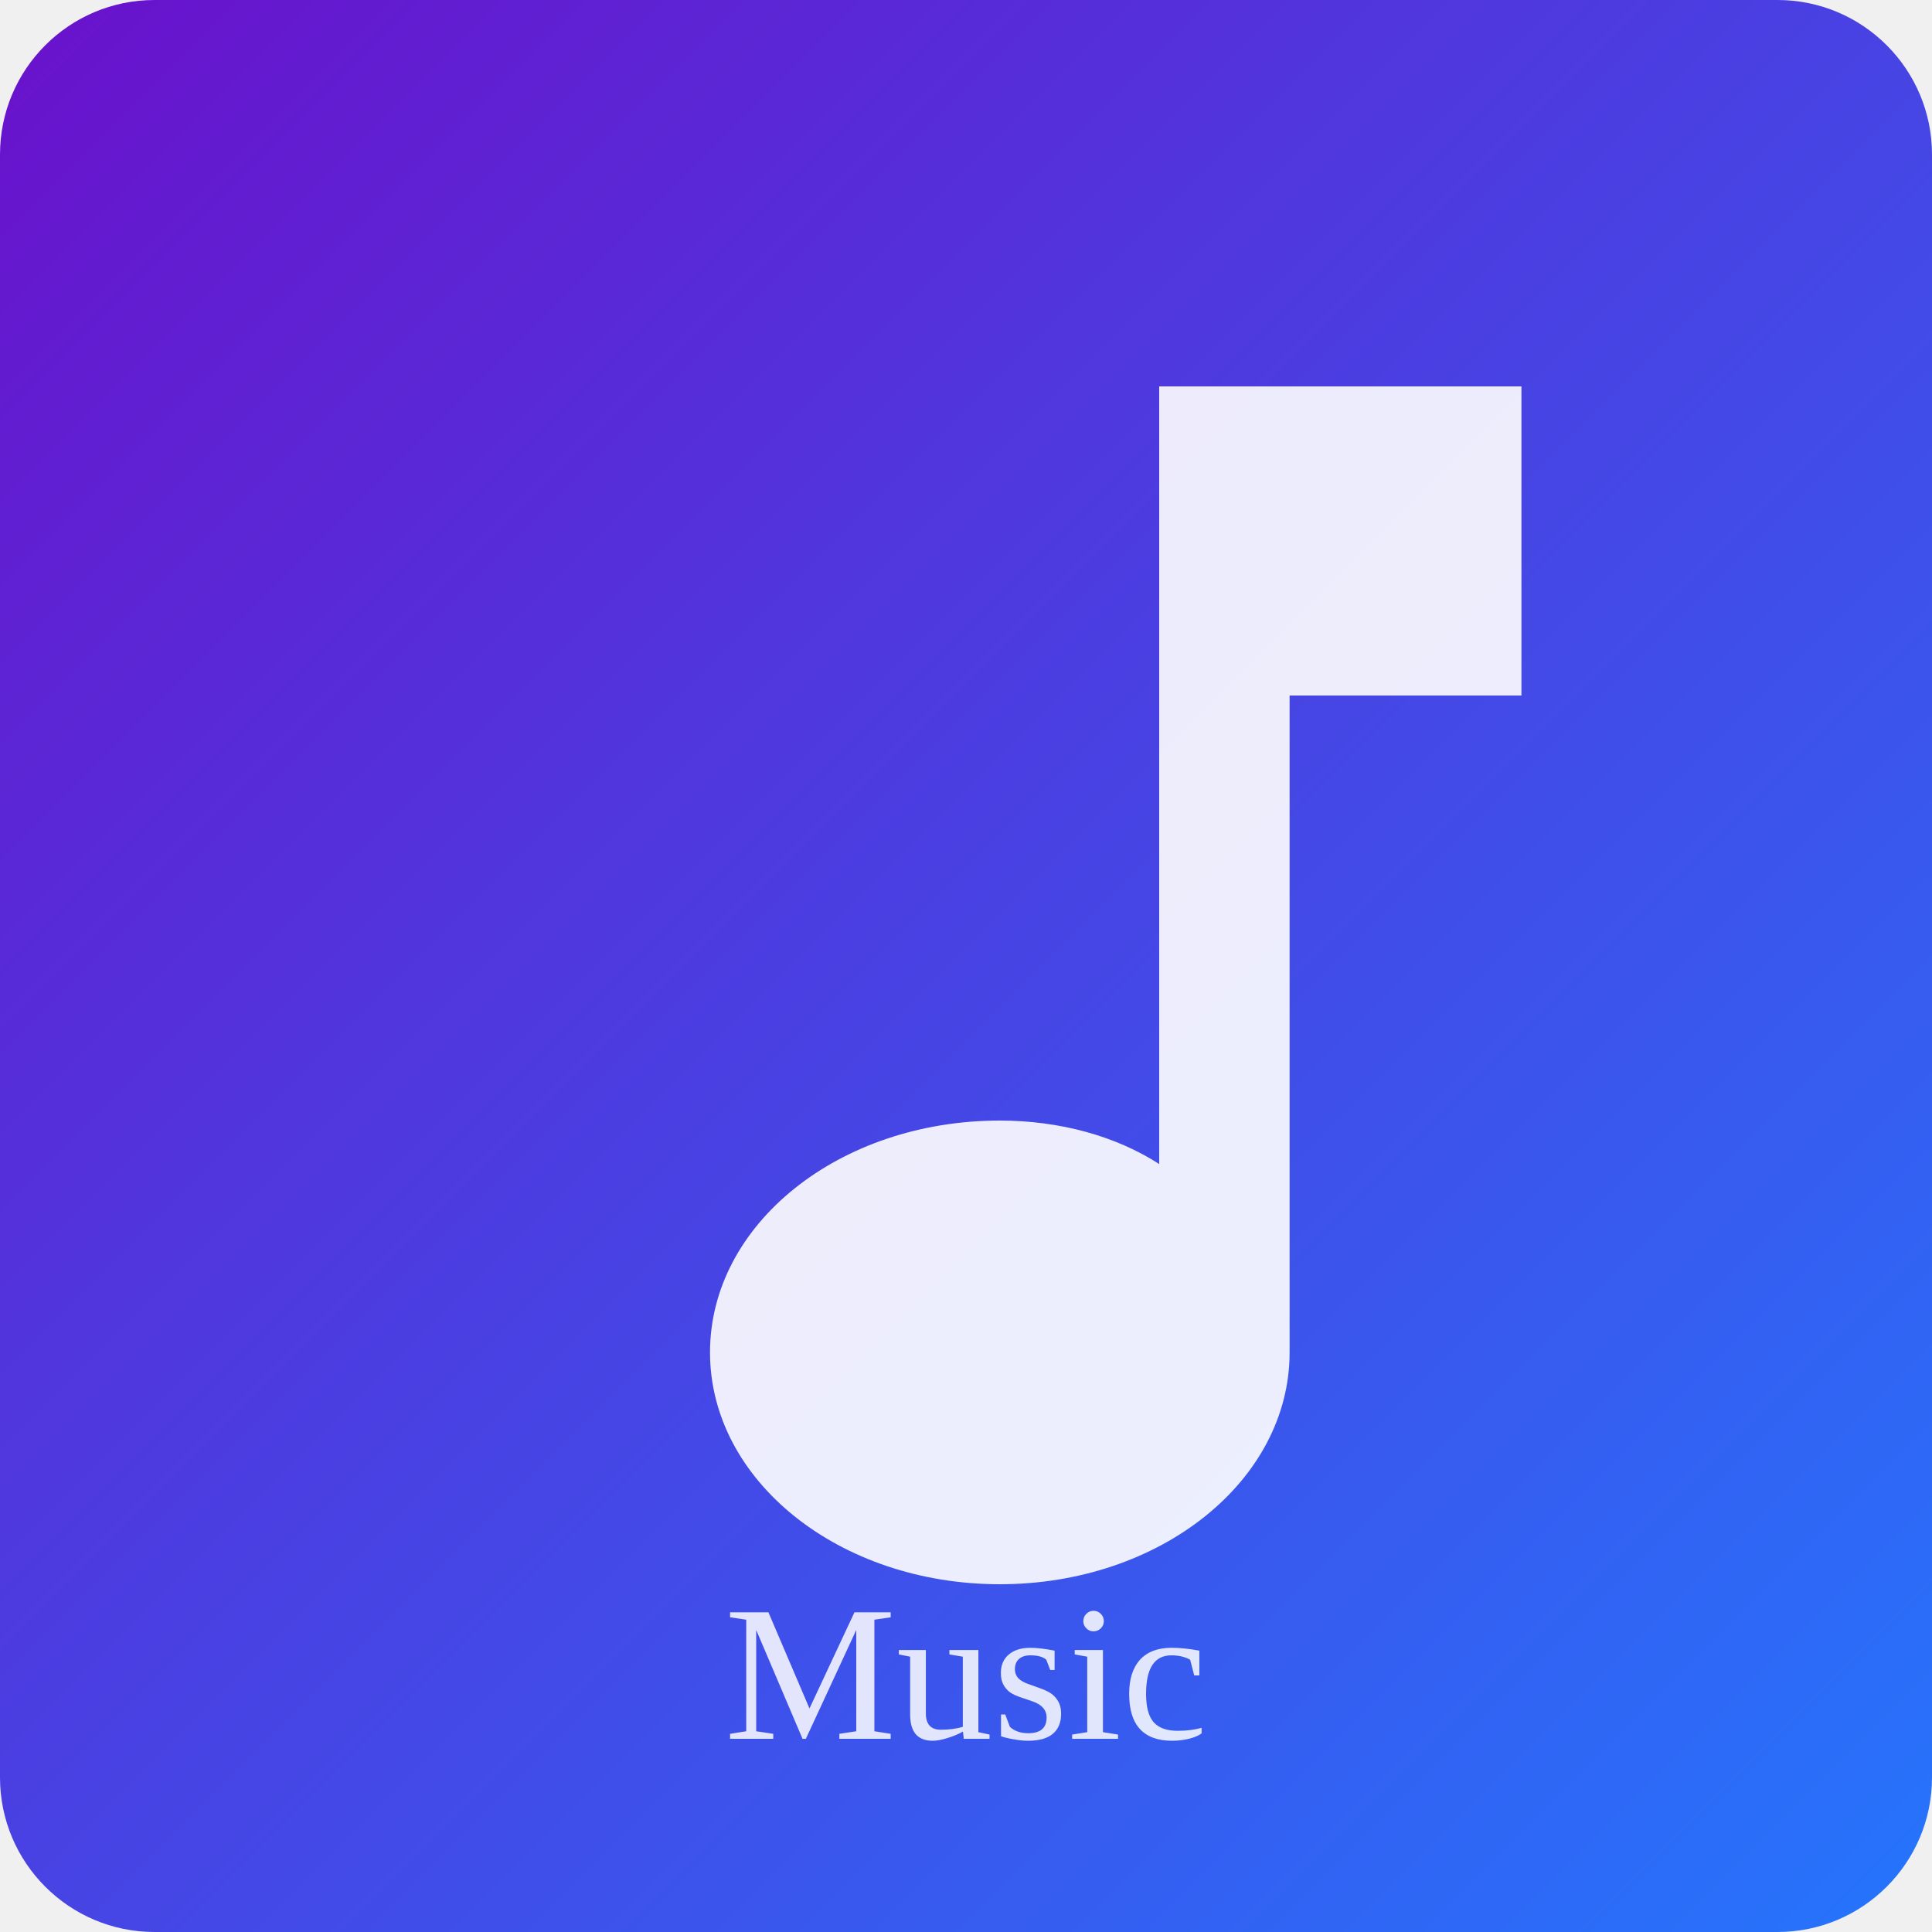
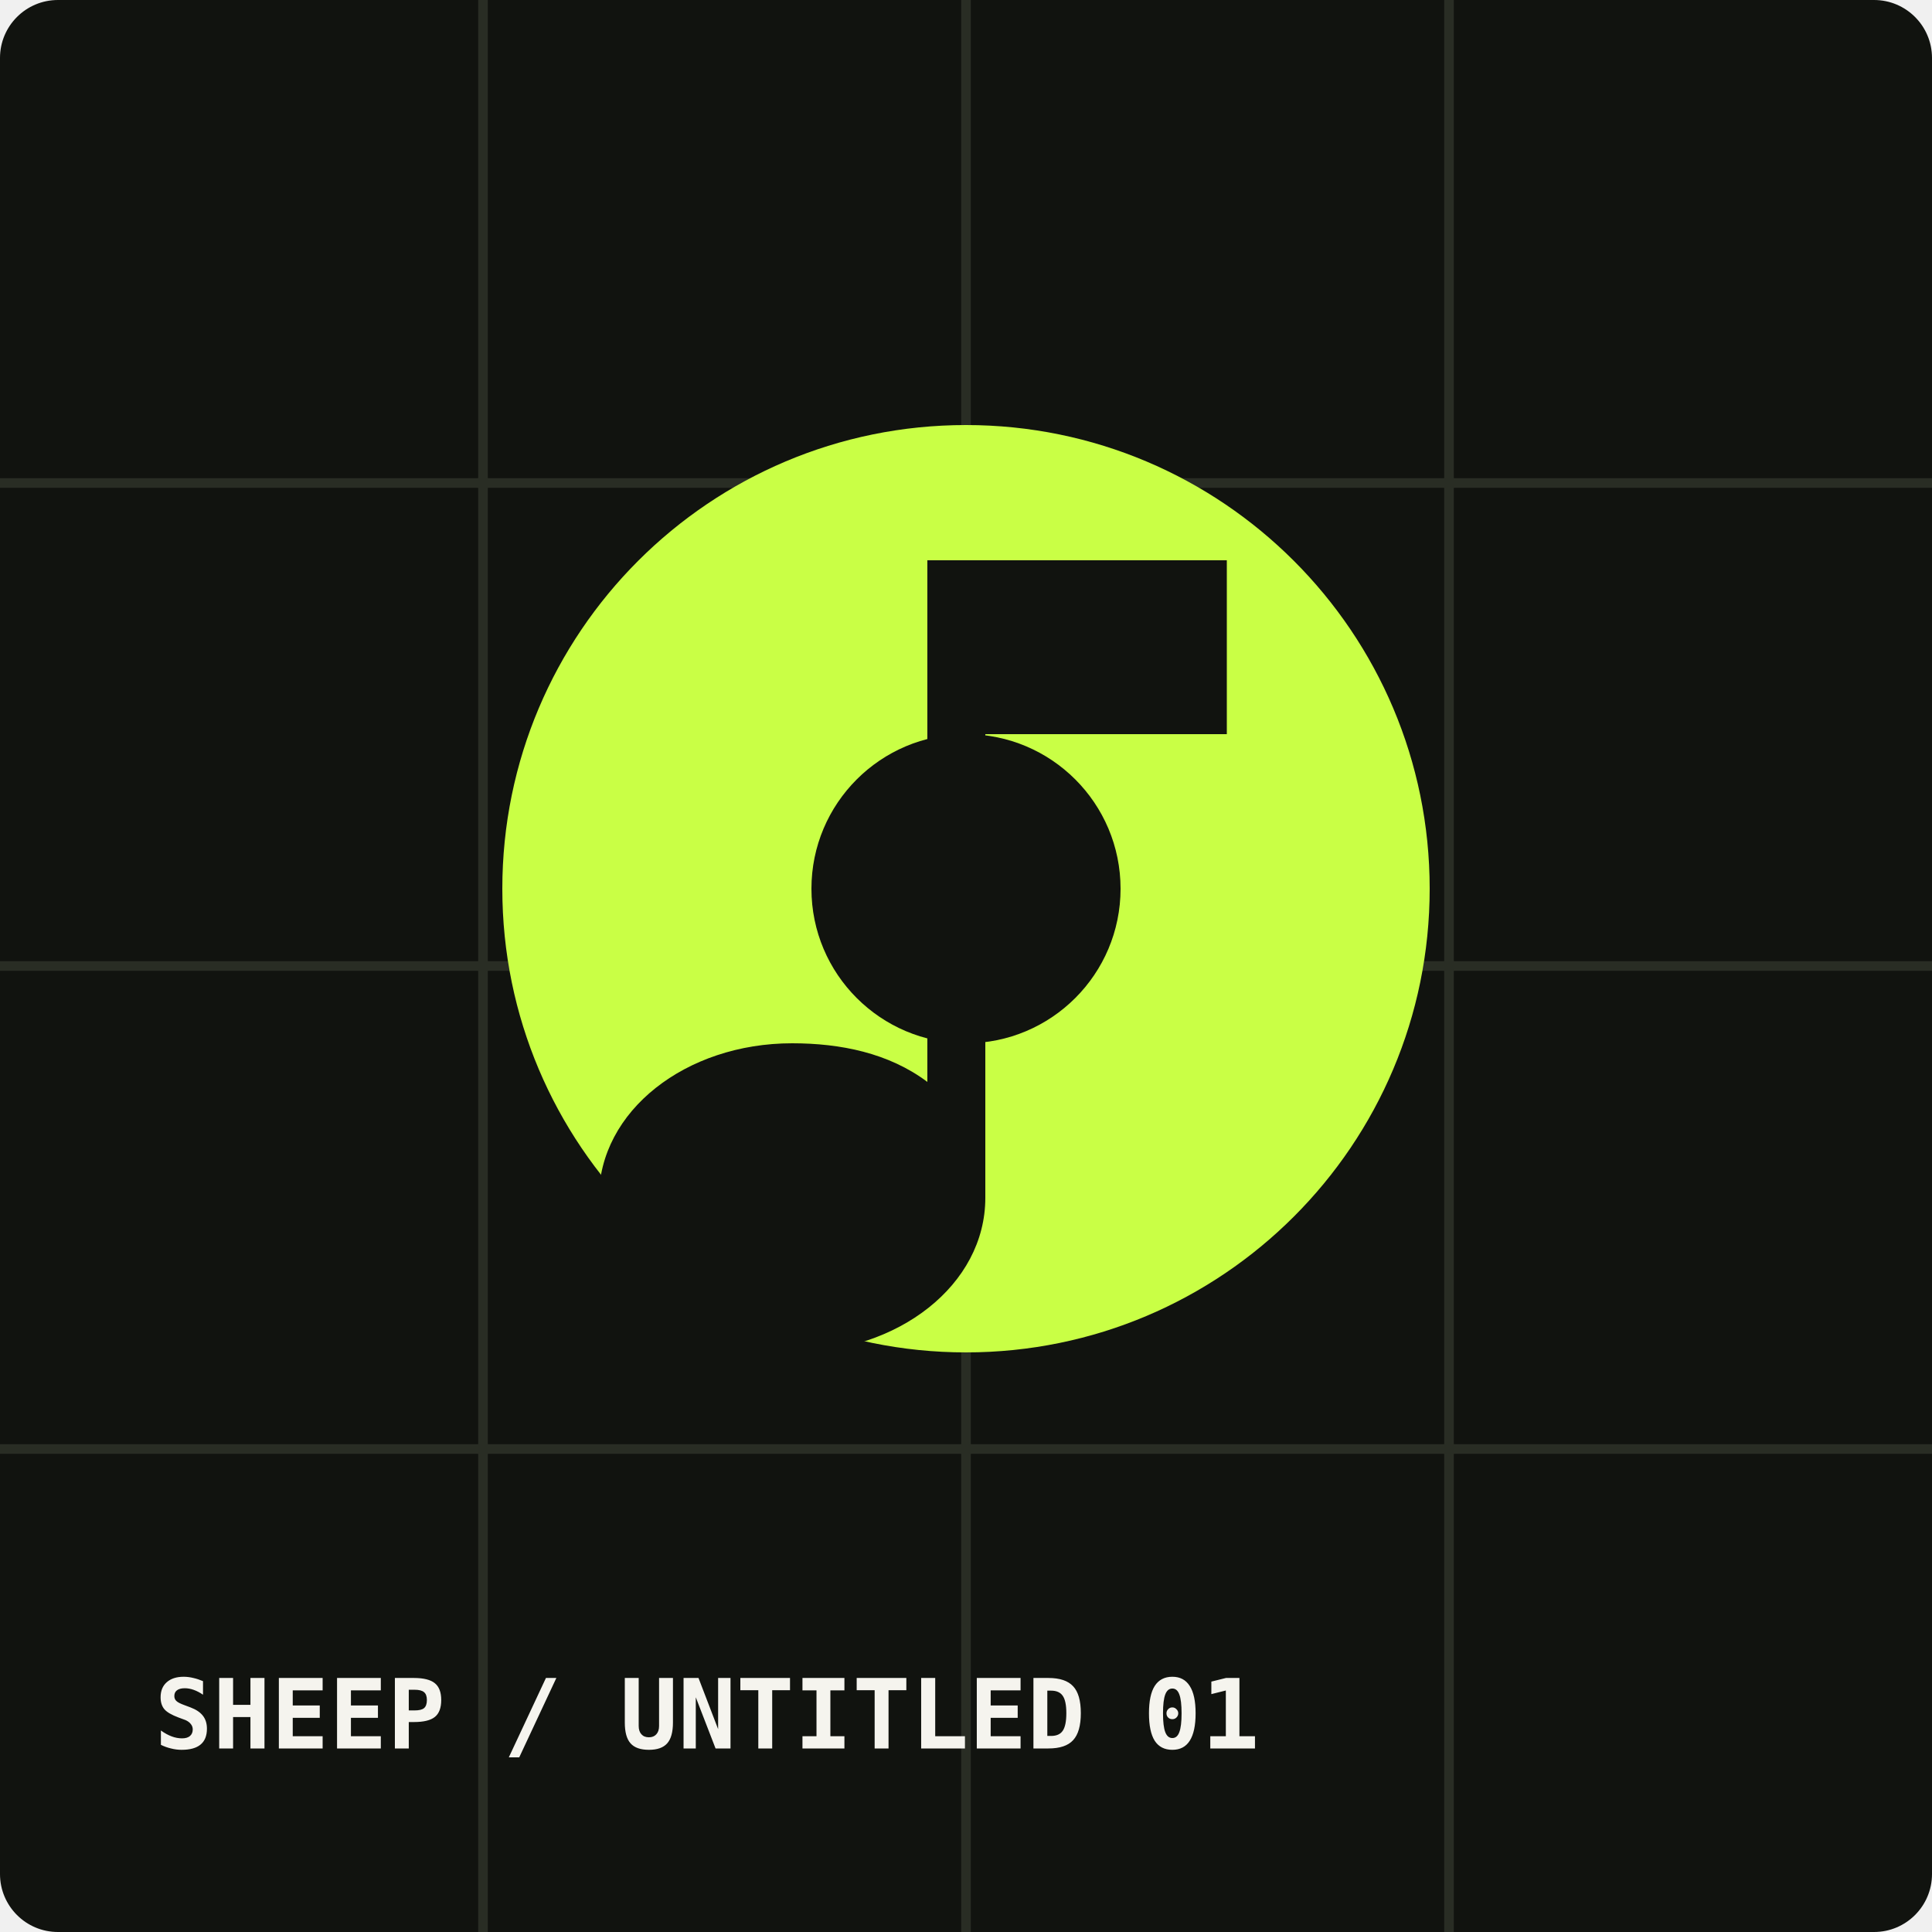
<svg xmlns="http://www.w3.org/2000/svg" width="200" height="200" viewBox="0 0 200 200">
-   <defs>
-     <linearGradient id="g" x1="0" y1="0" x2="1" y2="1">
-       <stop offset="0" stop-color="#6a11cb" />
-       <stop offset="1" stop-color="#2575fc" />
-     </linearGradient>
-   </defs>
-   <rect x="0" y="0" width="200" height="200" rx="16" fill="url(#g)" />
-   <g fill="#ffffff" opacity="0.9">
-     <path d="M120 40v80.5c-4.5-2.9-10.3-4.5-16.5-4.5-16.6 0-30 10.7-30 24s13.4 24 30 24 30-10.7 30-24V72h24V40h-37.5z" />
-   </g>
-   <text x="100" y="180" font-size="20" text-anchor="middle" fill="#ffffff" opacity="0.85">Music</text>
+   <rect width="200" height="200" rx="6" fill="#11130f" />
+   <path d="M0 50h200M0 100h200M0 150h200M50 0v200M100 0v200M150 0v200" stroke="#292d24" stroke-width="1" />
+   <circle cx="100" cy="92" r="48" fill="#c9ff45" />
+   <circle cx="100" cy="92" r="16" fill="#11130f" />
+   <path d="M96 58v54c-4-3-9-4-14-4-11 0-20 7-20 16s9 16 20 16 20-7 20-16V76h25V58H96Z" fill="#11130f" />
+   <text x="16" y="181" fill="#f5f4ee" font-family="monospace" font-size="10" font-weight="700">SHEEP / UNTITLED 01</text>
</svg>
